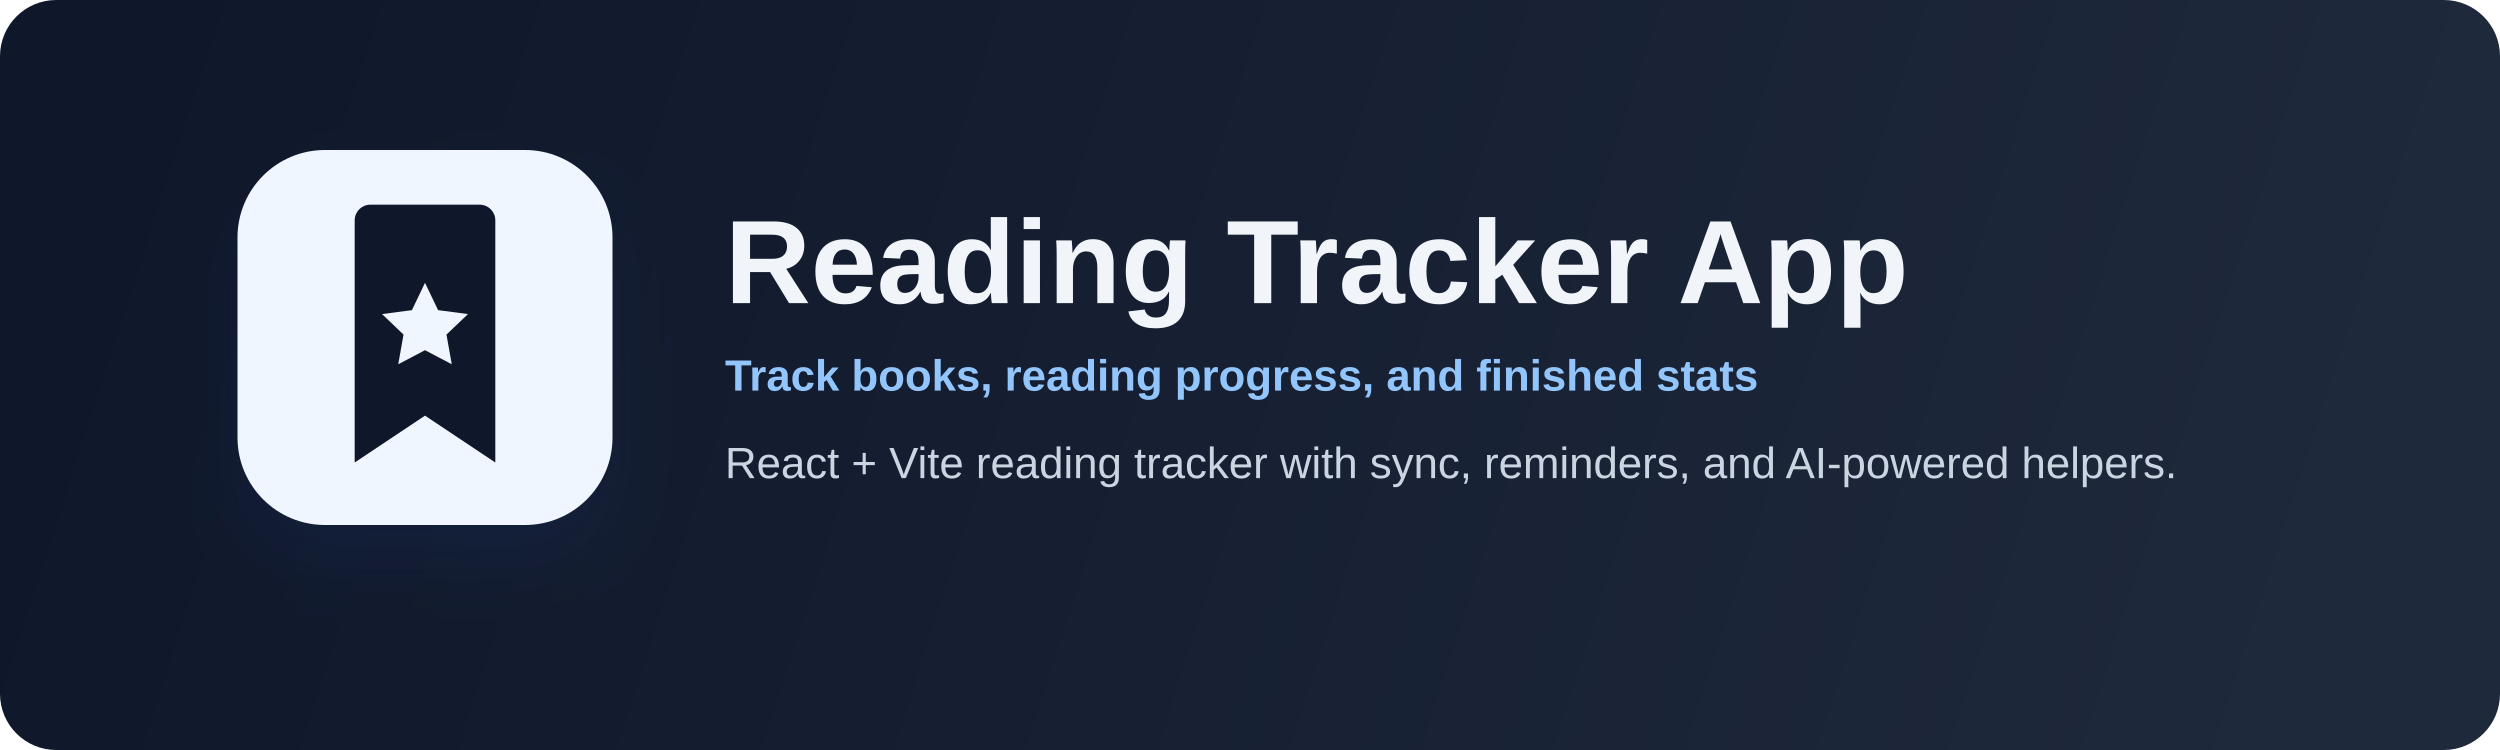
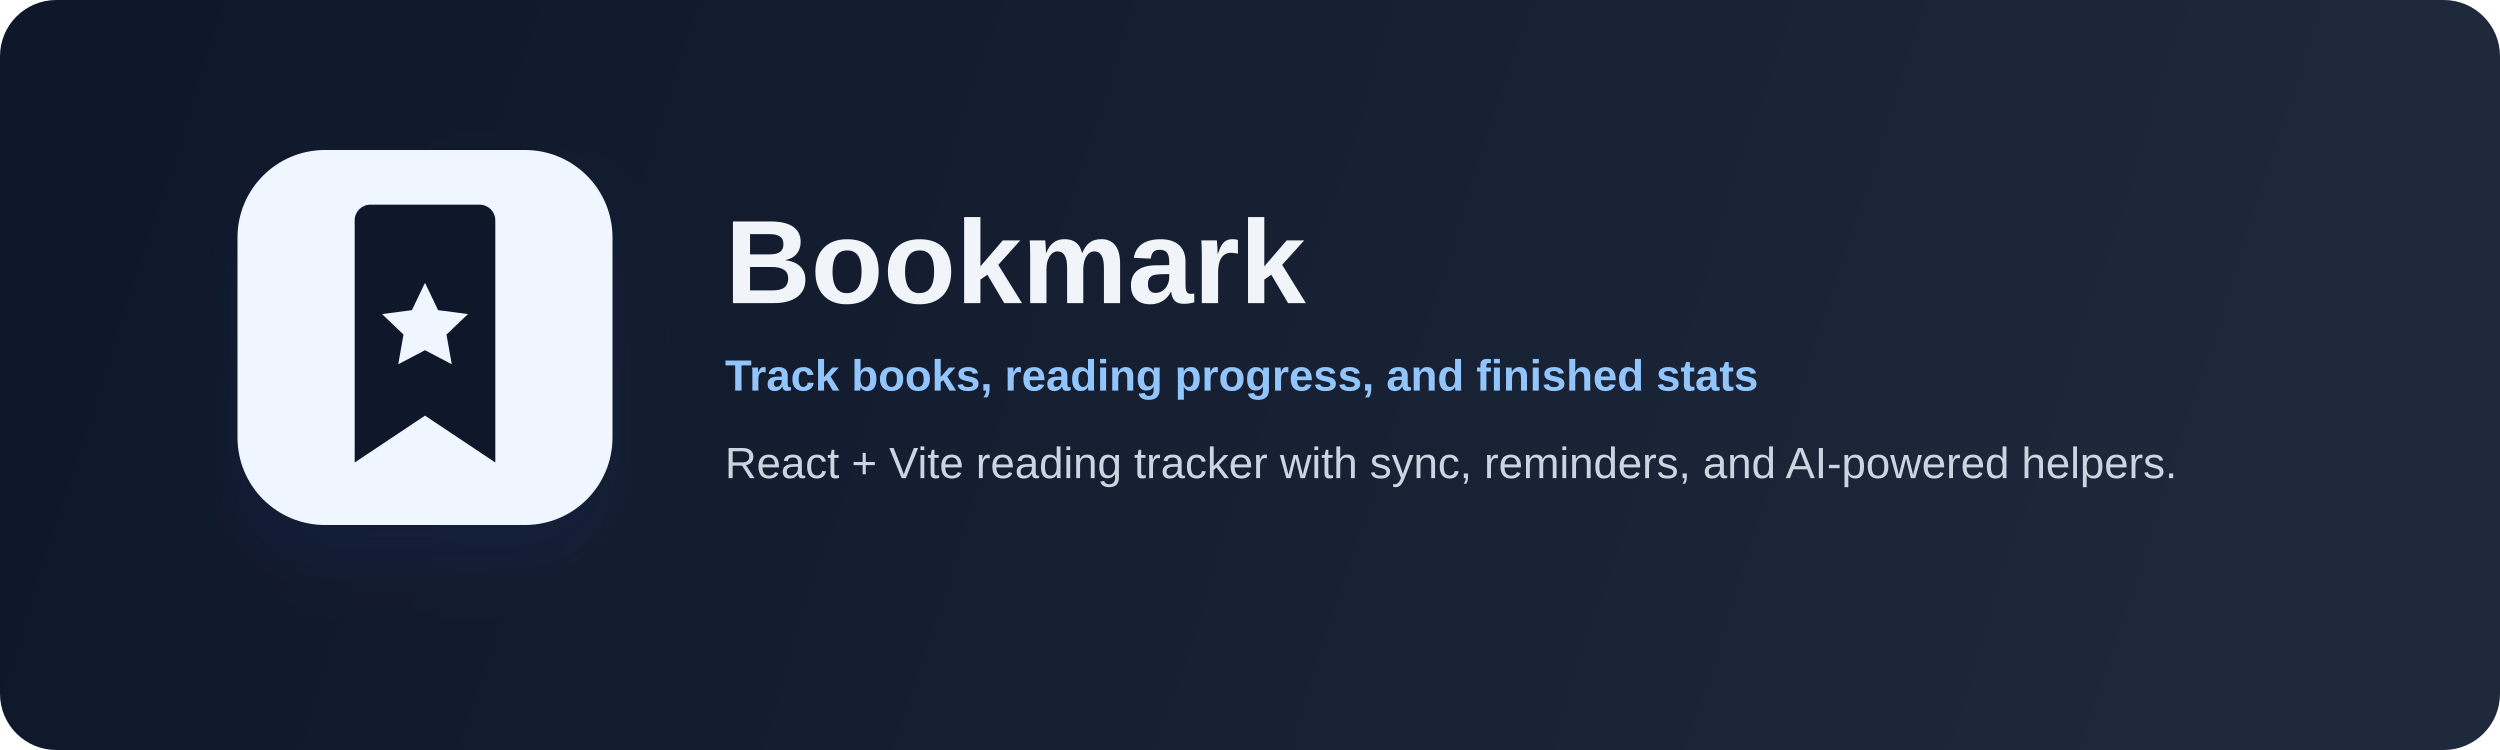
<svg xmlns="http://www.w3.org/2000/svg" width="1600" height="480" viewBox="0 0 1600 480" fill="none" role="img" aria-labelledby="title desc">
  <defs>
    <linearGradient id="bg" x1="82" y1="36" x2="1458" y2="480" gradientUnits="userSpaceOnUse">
      <stop stop-color="#0F172A" />
      <stop offset="1" stop-color="#1E293B" />
    </linearGradient>
    <filter id="shadow" x="104" y="72" width="336" height="336" filterUnits="userSpaceOnUse" color-interpolation-filters="sRGB">
      <feFlood flood-opacity="0" result="BackgroundImageFix" />
      <feColorMatrix in="SourceAlpha" type="matrix" values="0 0 0 0 0 0 0 0 0 0 0 0 0 0 0 0 0 0 127 0" result="hardAlpha" />
      <feOffset dy="24" />
      <feGaussianBlur stdDeviation="20" />
      <feColorMatrix type="matrix" values="0 0 0 0 0.09 0 0 0 0 0.212 0 0 0 0 0.478 0 0 0 0.16 0" />
      <feBlend mode="normal" in2="BackgroundImageFix" result="effect1_dropShadow_1_2" />
      <feBlend mode="normal" in="SourceGraphic" in2="effect1_dropShadow_1_2" result="shape" />
    </filter>
    <clipPath id="iconClip">
      <rect x="152" y="96" width="240" height="240" rx="56" />
    </clipPath>
  </defs>
  <rect width="1600" height="480" rx="36" fill="url(#bg)" />
  <g filter="url(#shadow)">
    <g clip-path="url(#iconClip)">
      <rect x="152" y="96" width="240" height="240" rx="56" fill="#eff6ff" />
      <g transform="translate(152 96) scale(1.25)">
        <path d="M60 36a8 8 0 0 1 8-8h56a8 8 0 0 1 8 8v124L96 136l-36 24V36z" fill="#0f172a" />
        <polygon points="96,68 102.7,82 118,84 107,94.5 109.7,109.7 96,102.5 82.3,109.7 85,94.5 74,84 89.3,82" fill="#eff6ff" />
      </g>
    </g>
  </g>
-   <text x="464" y="194" fill="#F1F5F9" font-size="76" font-family="Segoe UI, Arial, sans-serif" font-weight="700">Reading Tracker App</text>
+   <text x="464" y="194" fill="#F1F5F9" font-size="76" font-family="Segoe UI, Arial, sans-serif" font-weight="700">Bookmark</text>
  <text x="464" y="250" fill="#93C5FD" font-size="28" font-family="Segoe UI, Arial, sans-serif" font-weight="700">Track books, reading progress, and finished stats</text>
  <text x="464" y="306" fill="#CBD5E1" font-size="28" font-family="Segoe UI, Arial, sans-serif">React + Vite reading tracker with sync, reminders, and AI-powered helpers.</text>
</svg>
